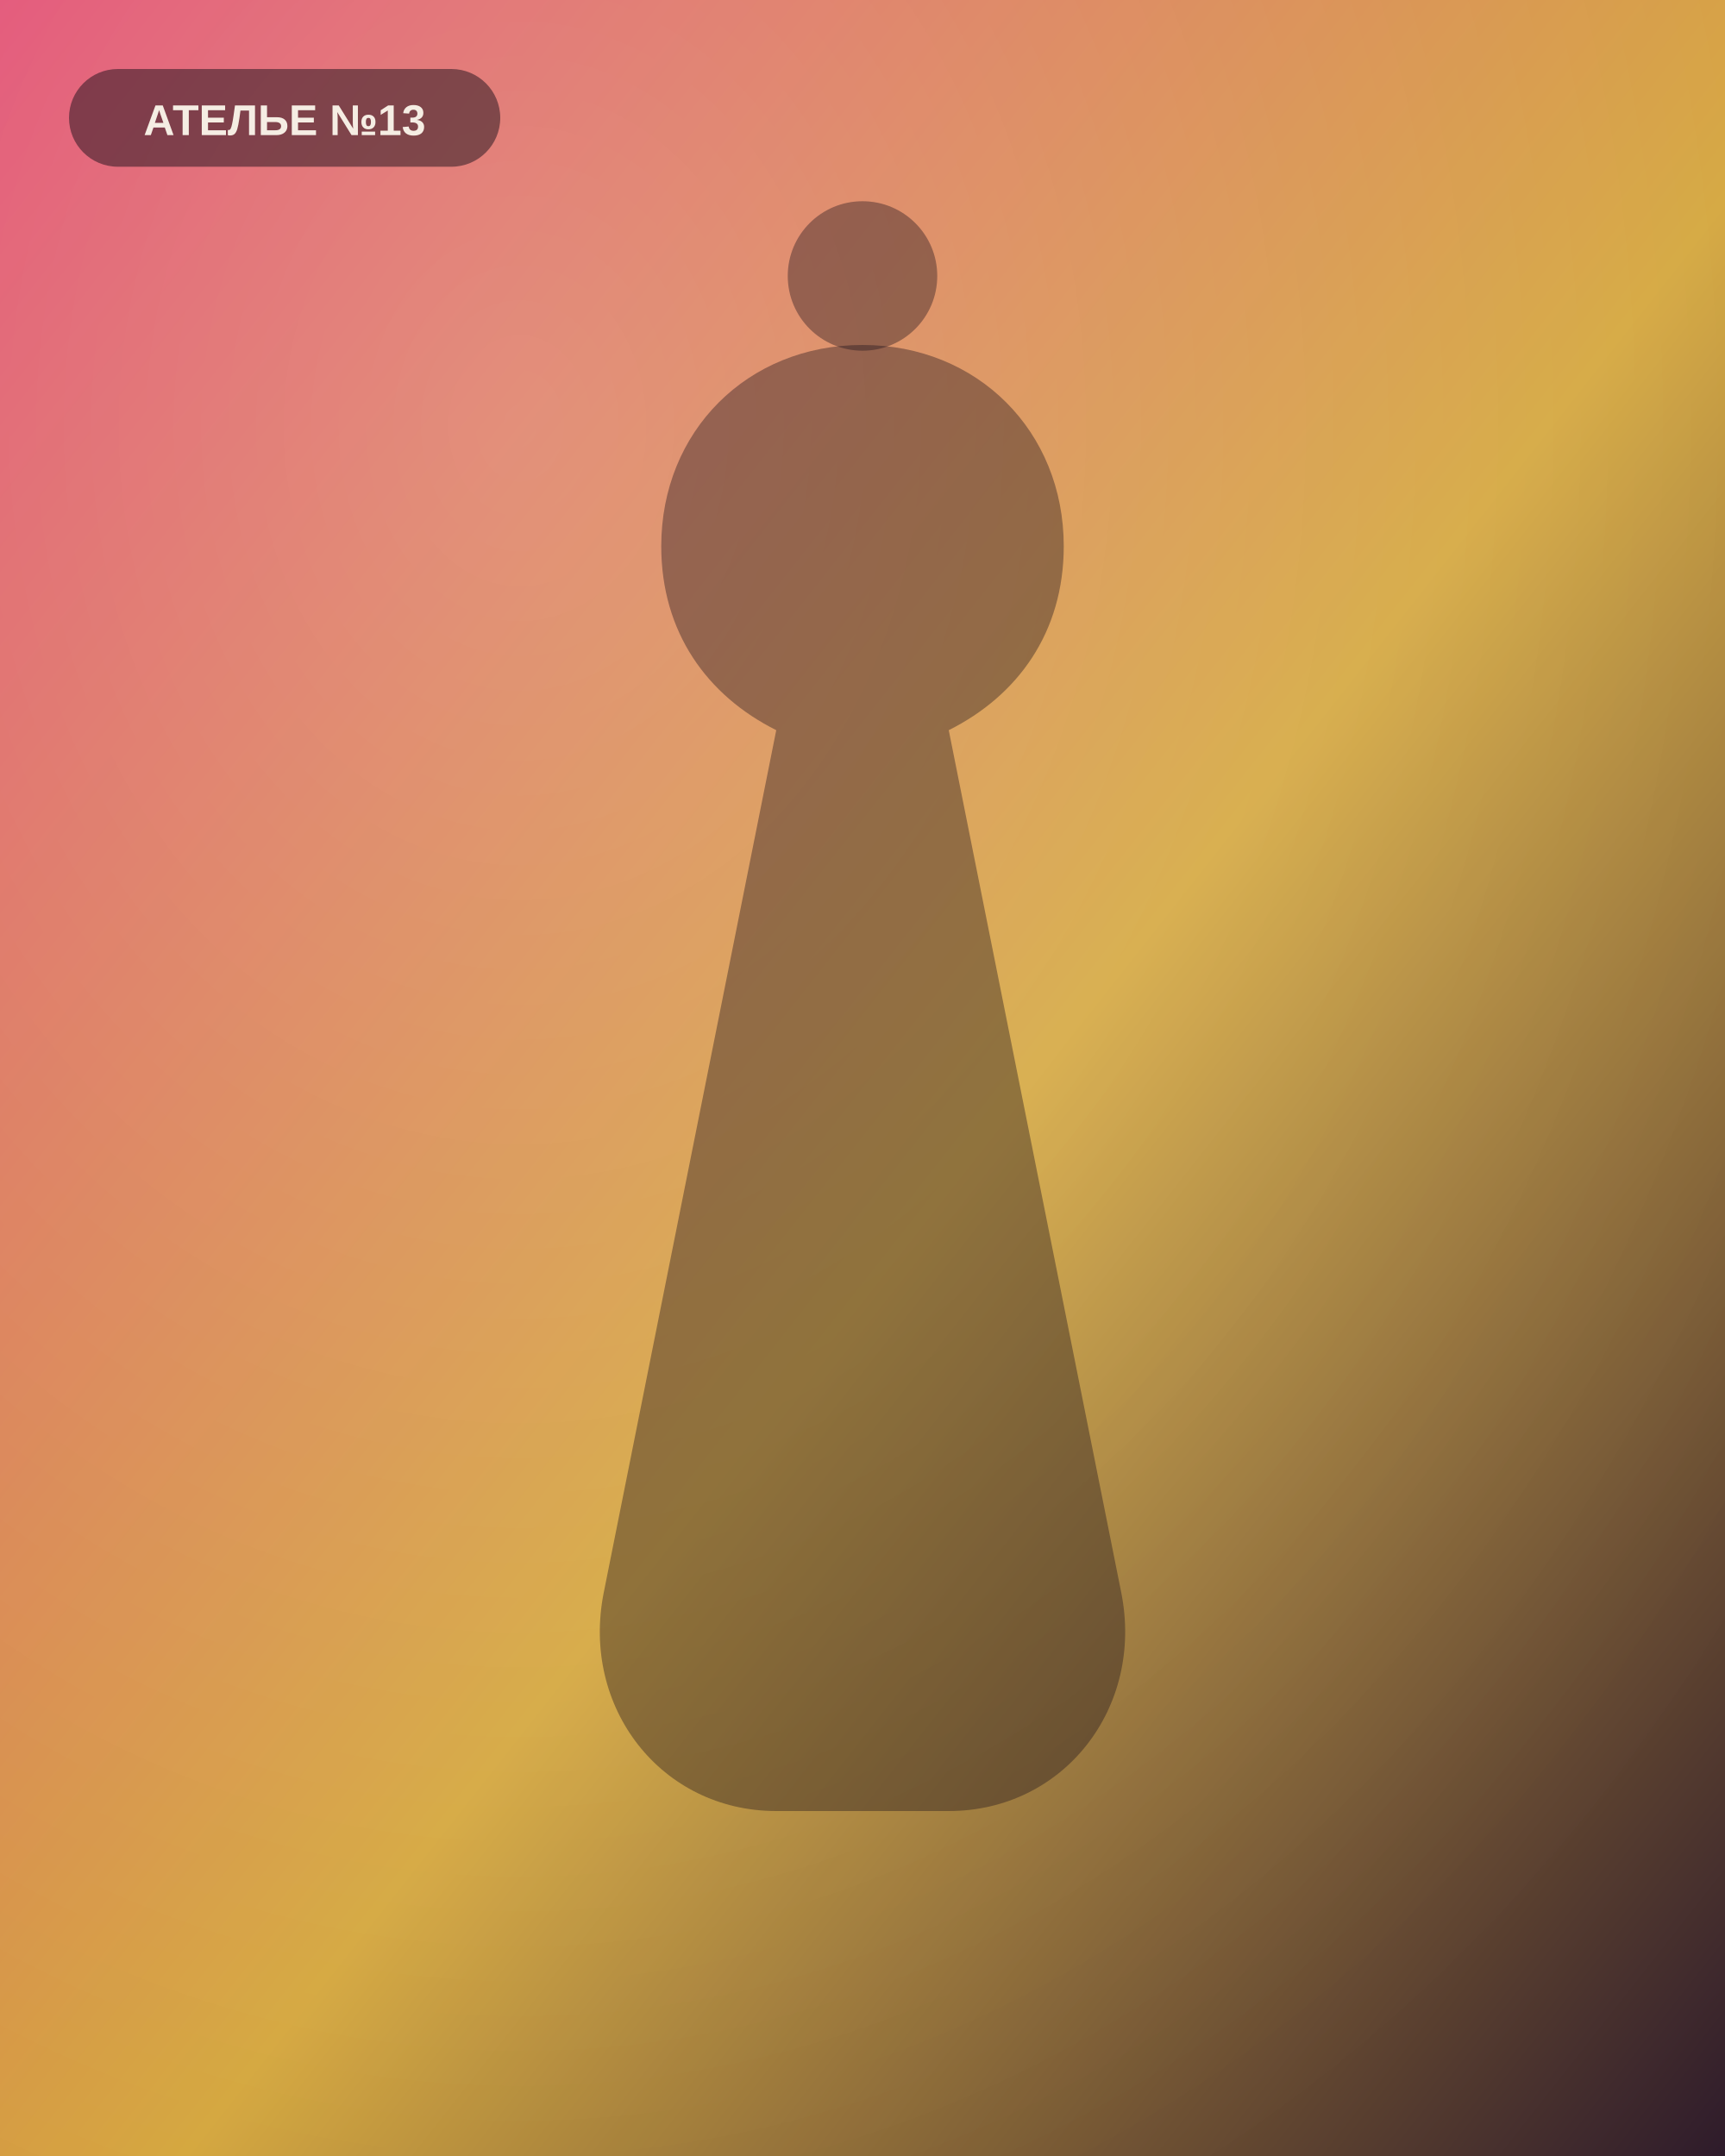
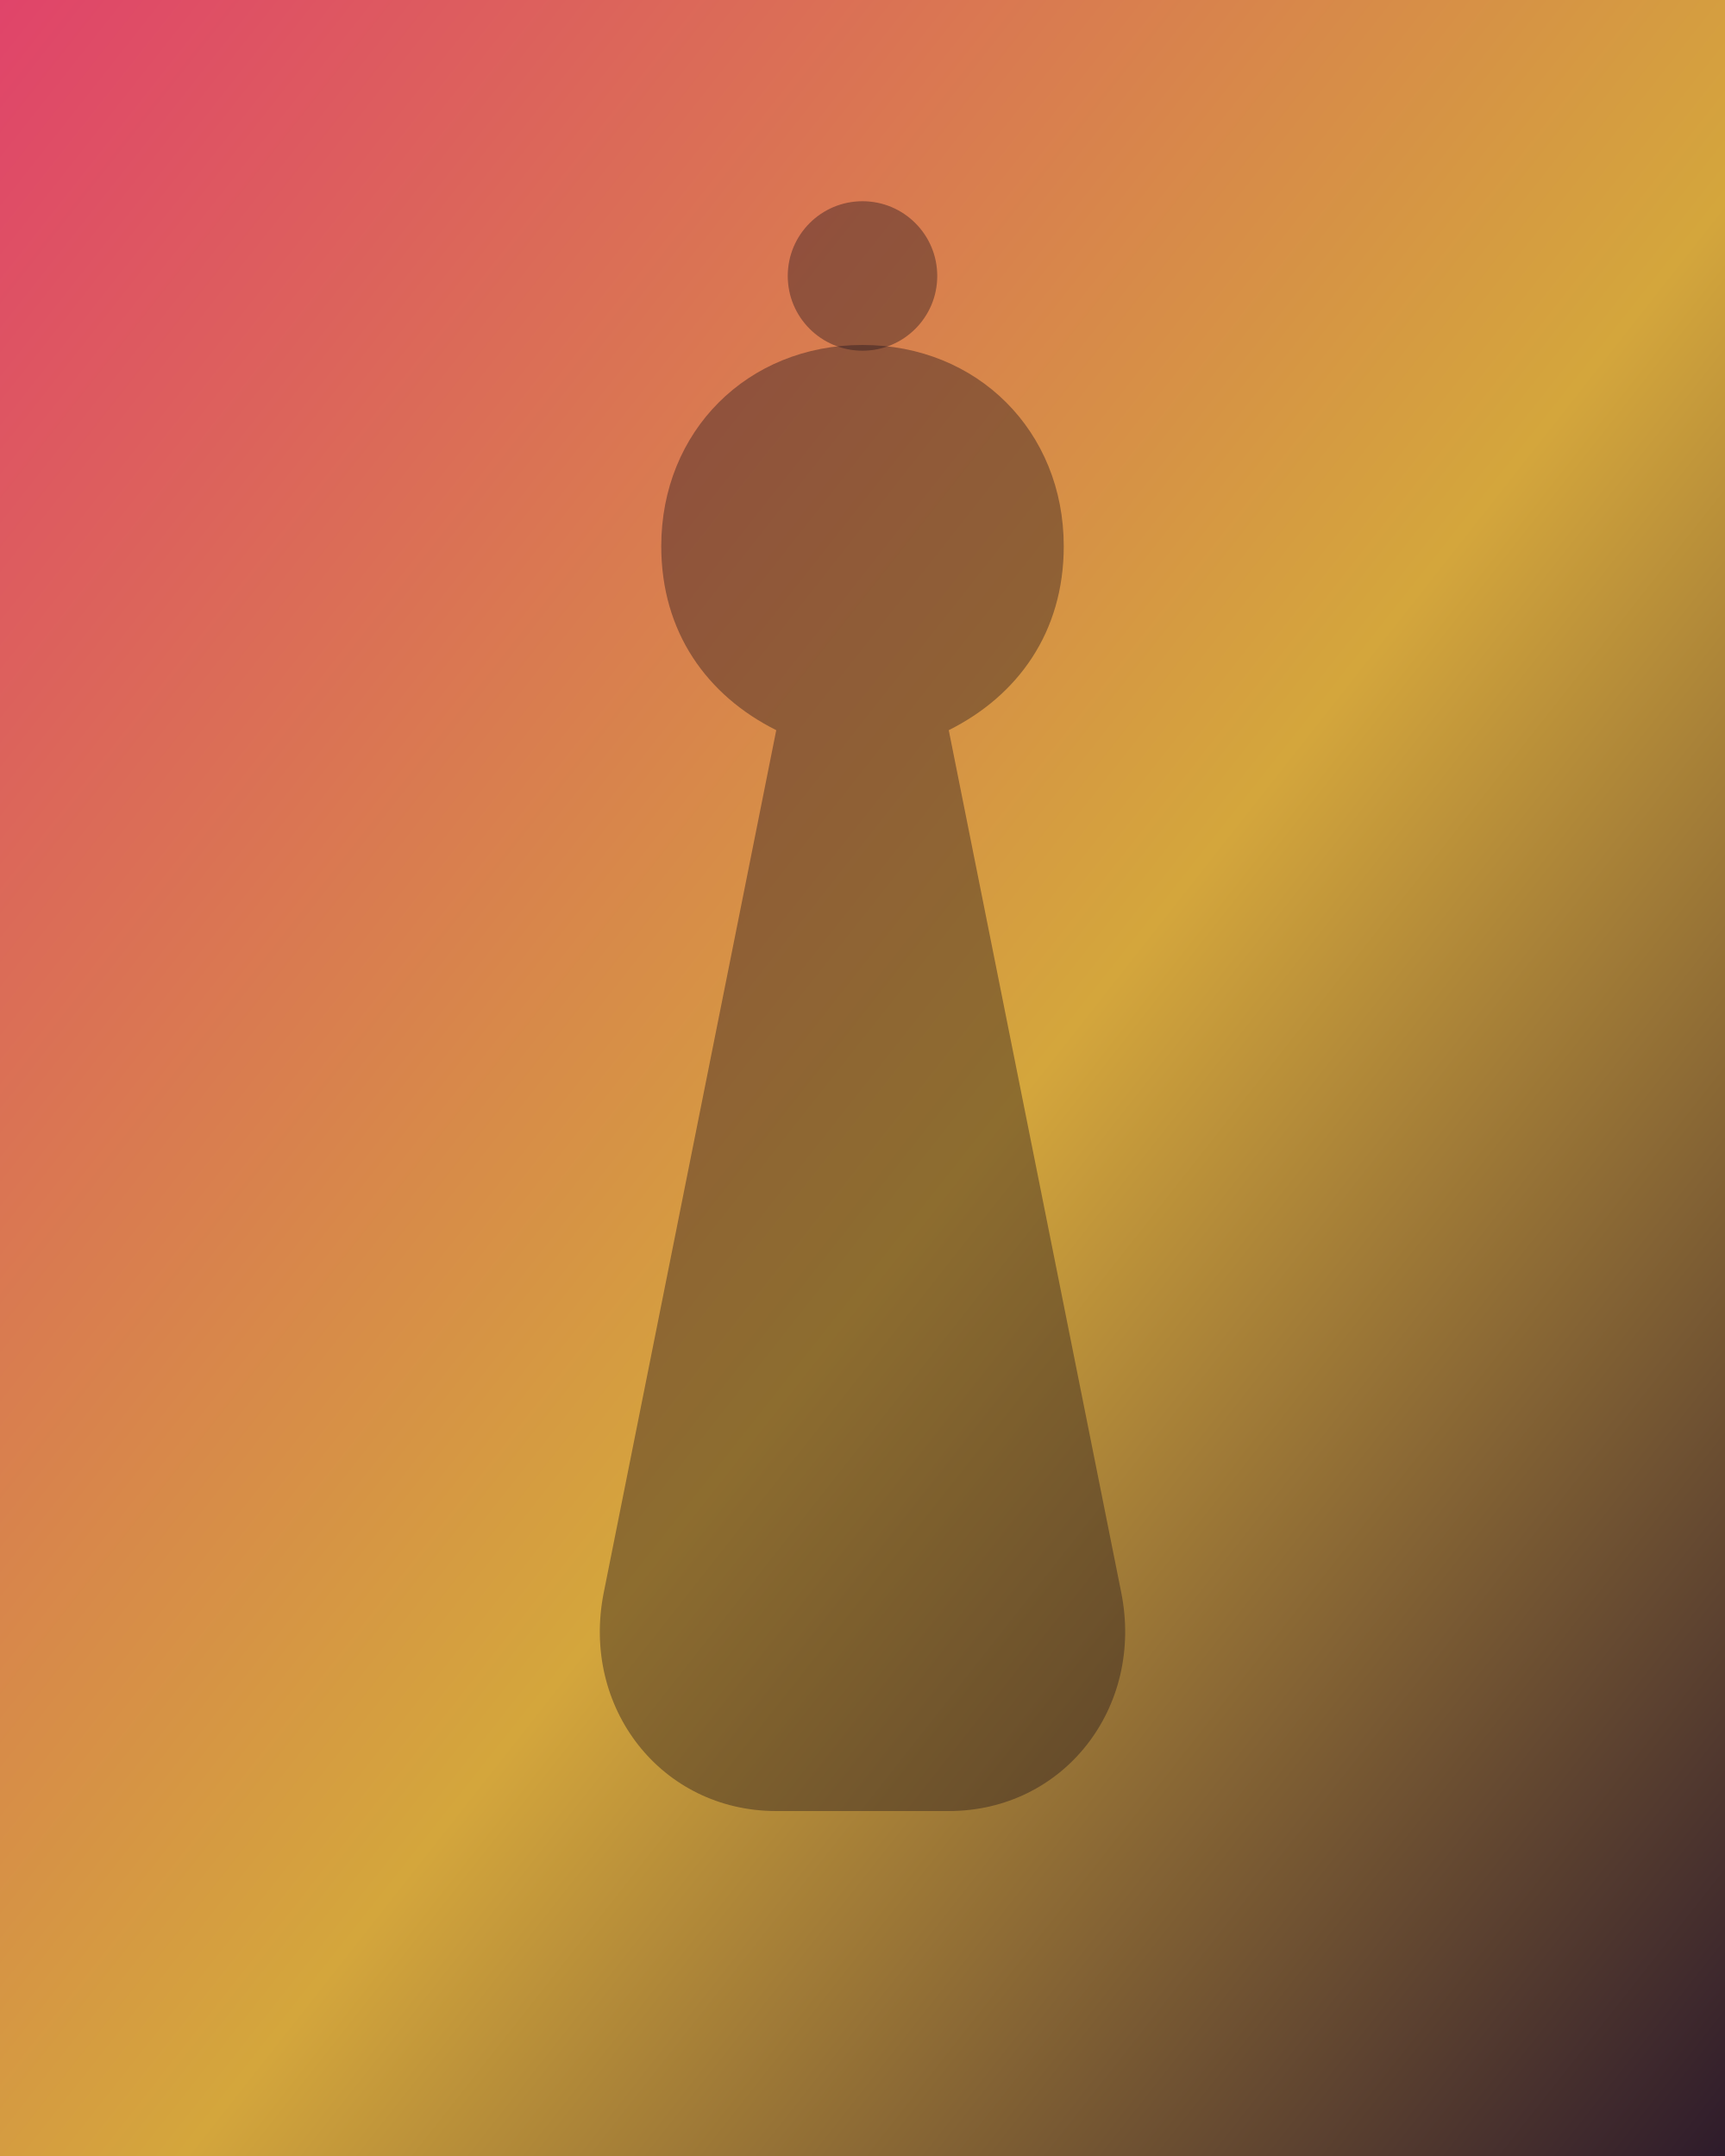
<svg xmlns="http://www.w3.org/2000/svg" width="600" height="750" viewBox="0 0 600 750">
  <defs>
    <linearGradient id="g" x1="0" y1="0" x2="1" y2="1">
      <stop offset="0" stop-color="#E0446A" />
      <stop offset=".55" stop-color="#D4A63C" />
      <stop offset="1" stop-color="#2E1B2B" />
    </linearGradient>
-     <radialGradient id="s" cx=".3" cy=".2" r=".9">
-       <stop offset="0" stop-color="#FFF" stop-opacity=".22" />
-       <stop offset="1" stop-color="#FFF" stop-opacity="0" />
-     </radialGradient>
  </defs>
  <rect width="600" height="750" fill="url(#g)" />
-   <rect width="600" height="750" fill="url(#s)" />
  <path d="M300 120c-40 0-70 30-70 70 0 30 16 52 40 64l-60 300c-8 40 20 76 60 76h60c40 0 68-36 60-76l-60-300c24-12 40-34 40-64 0-40-30-70-70-70z" fill="#1B0F1A" opacity=".38" />
  <circle cx="300" cy="96" r="26" fill="#1B0F1A" opacity=".38" />
-   <rect x="24" y="24" width="150" height="34" rx="17" fill="#1B0F1A" opacity=".5" />
-   <text x="99" y="47" font-family="Arial" font-size="15" font-weight="bold" fill="#F5EDE3" text-anchor="middle">АТЕЛЬЕ №13</text>
</svg>
